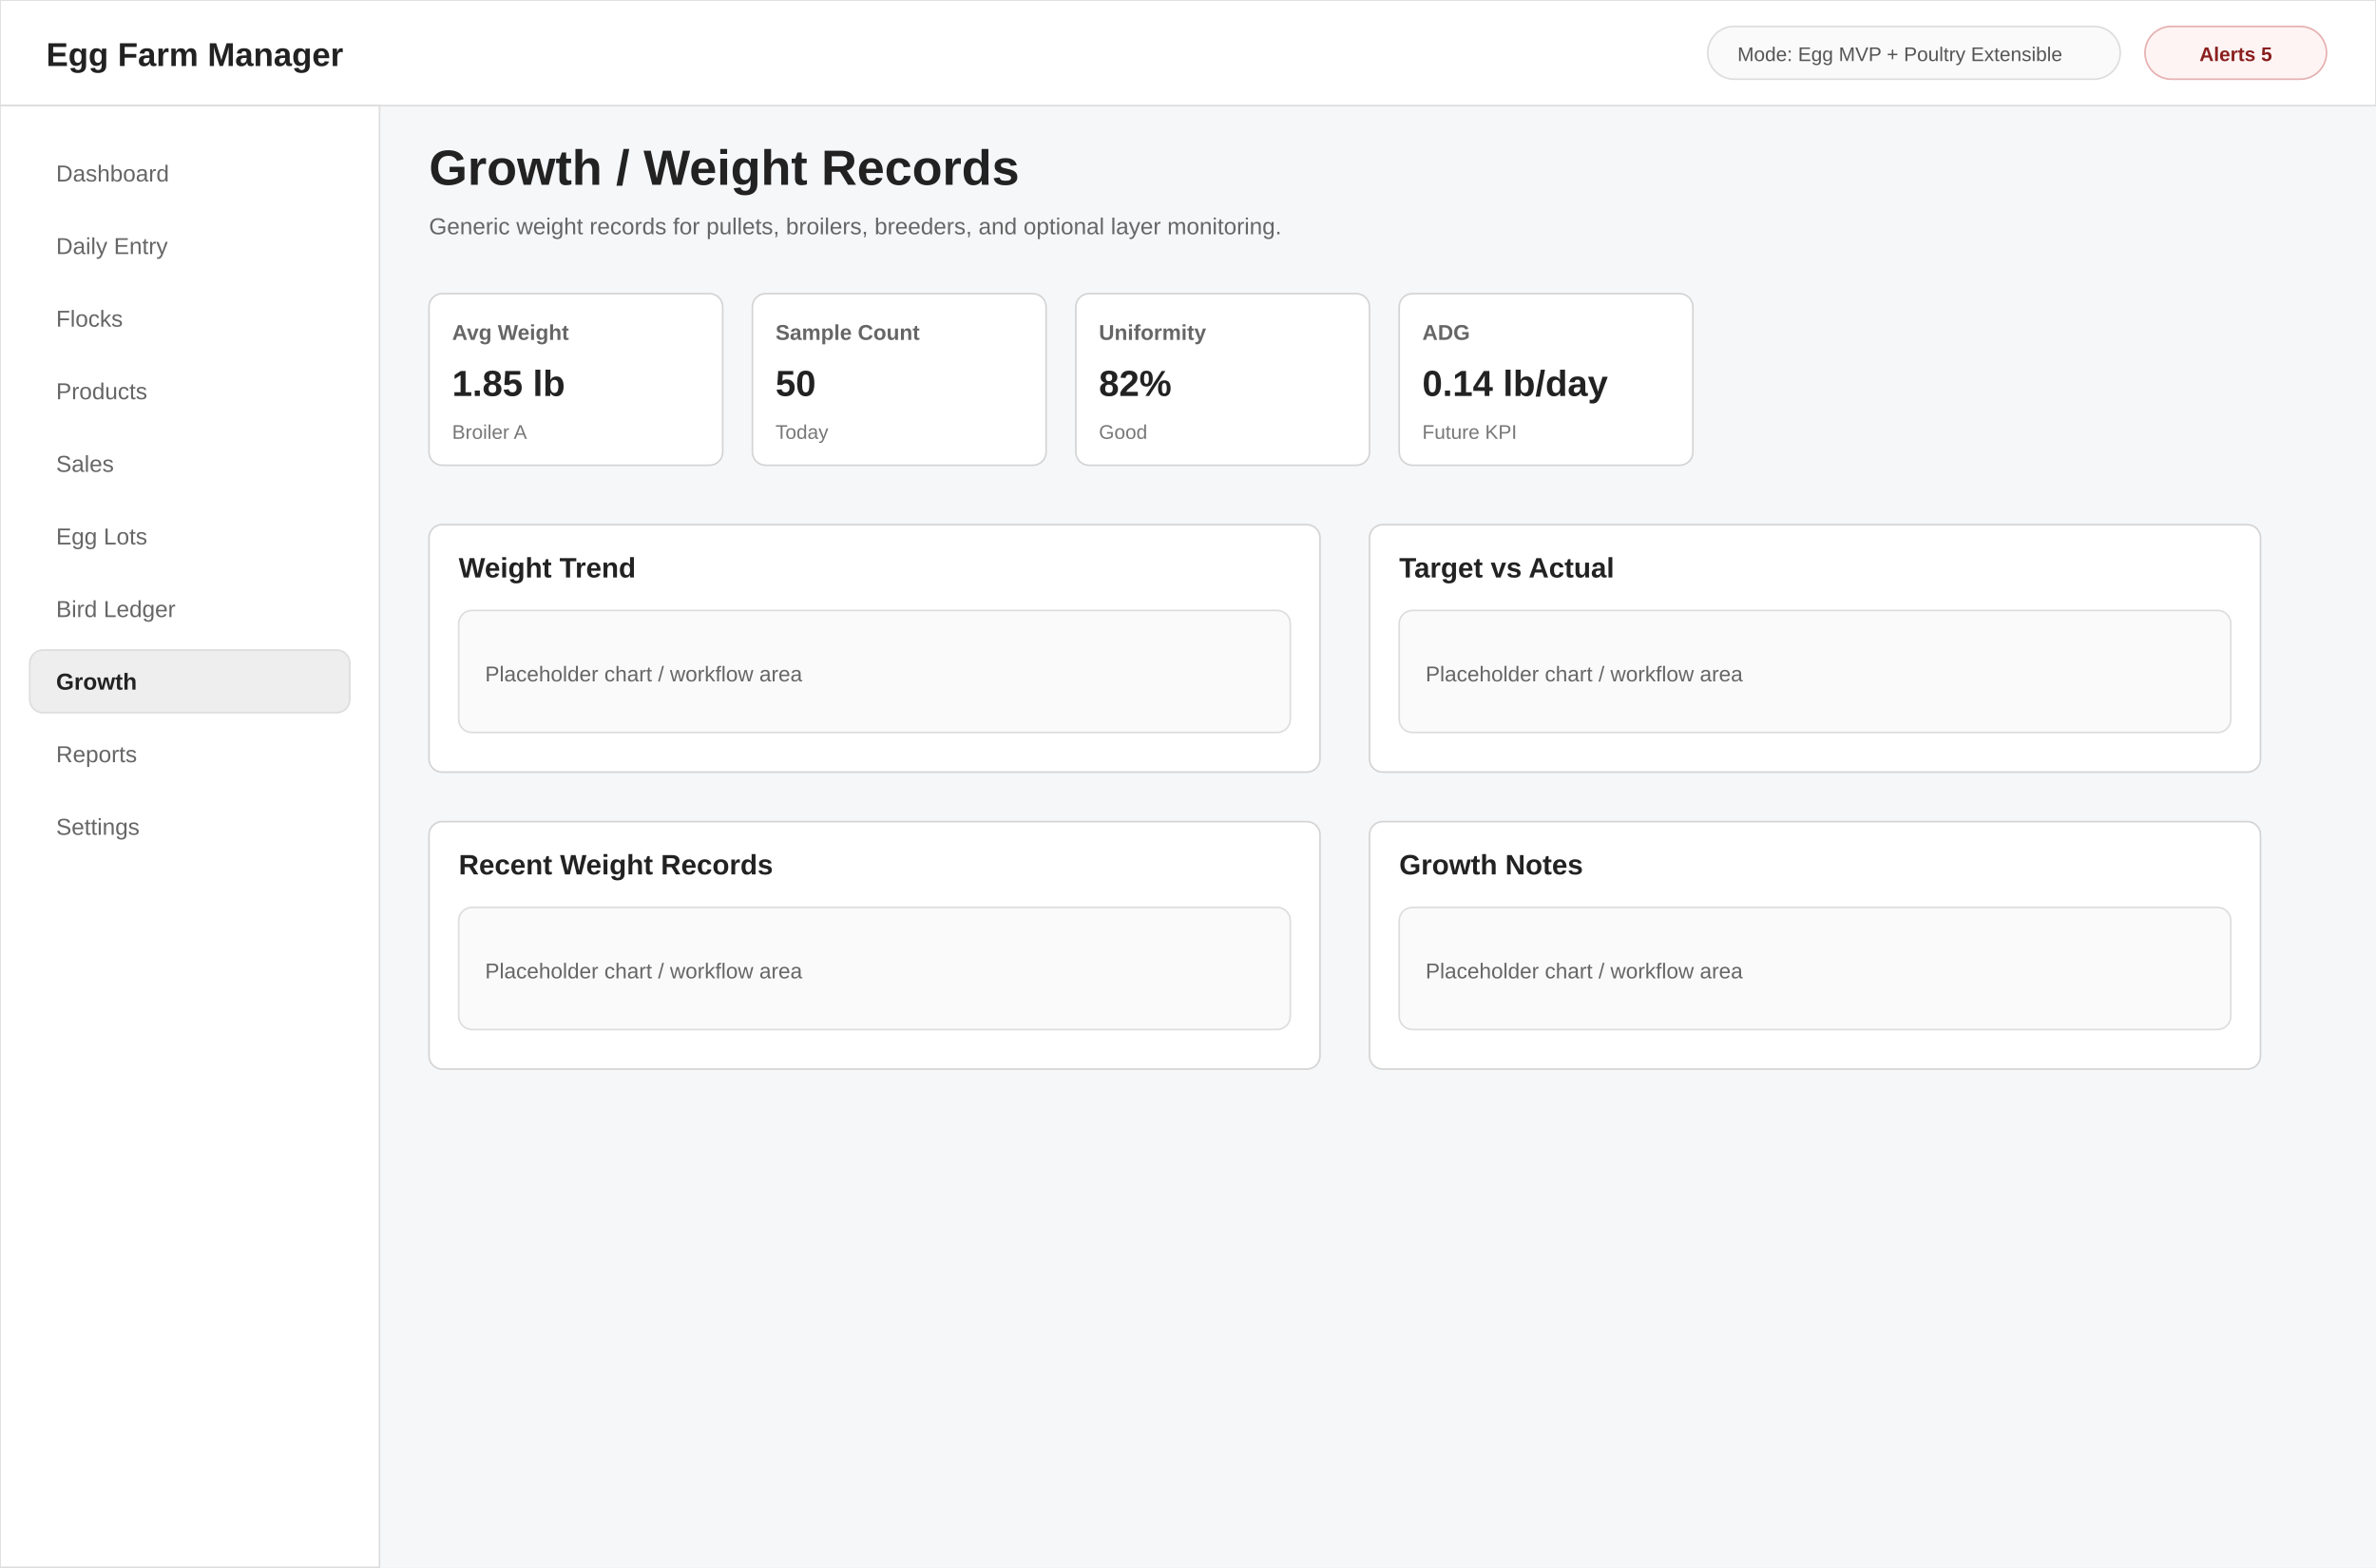
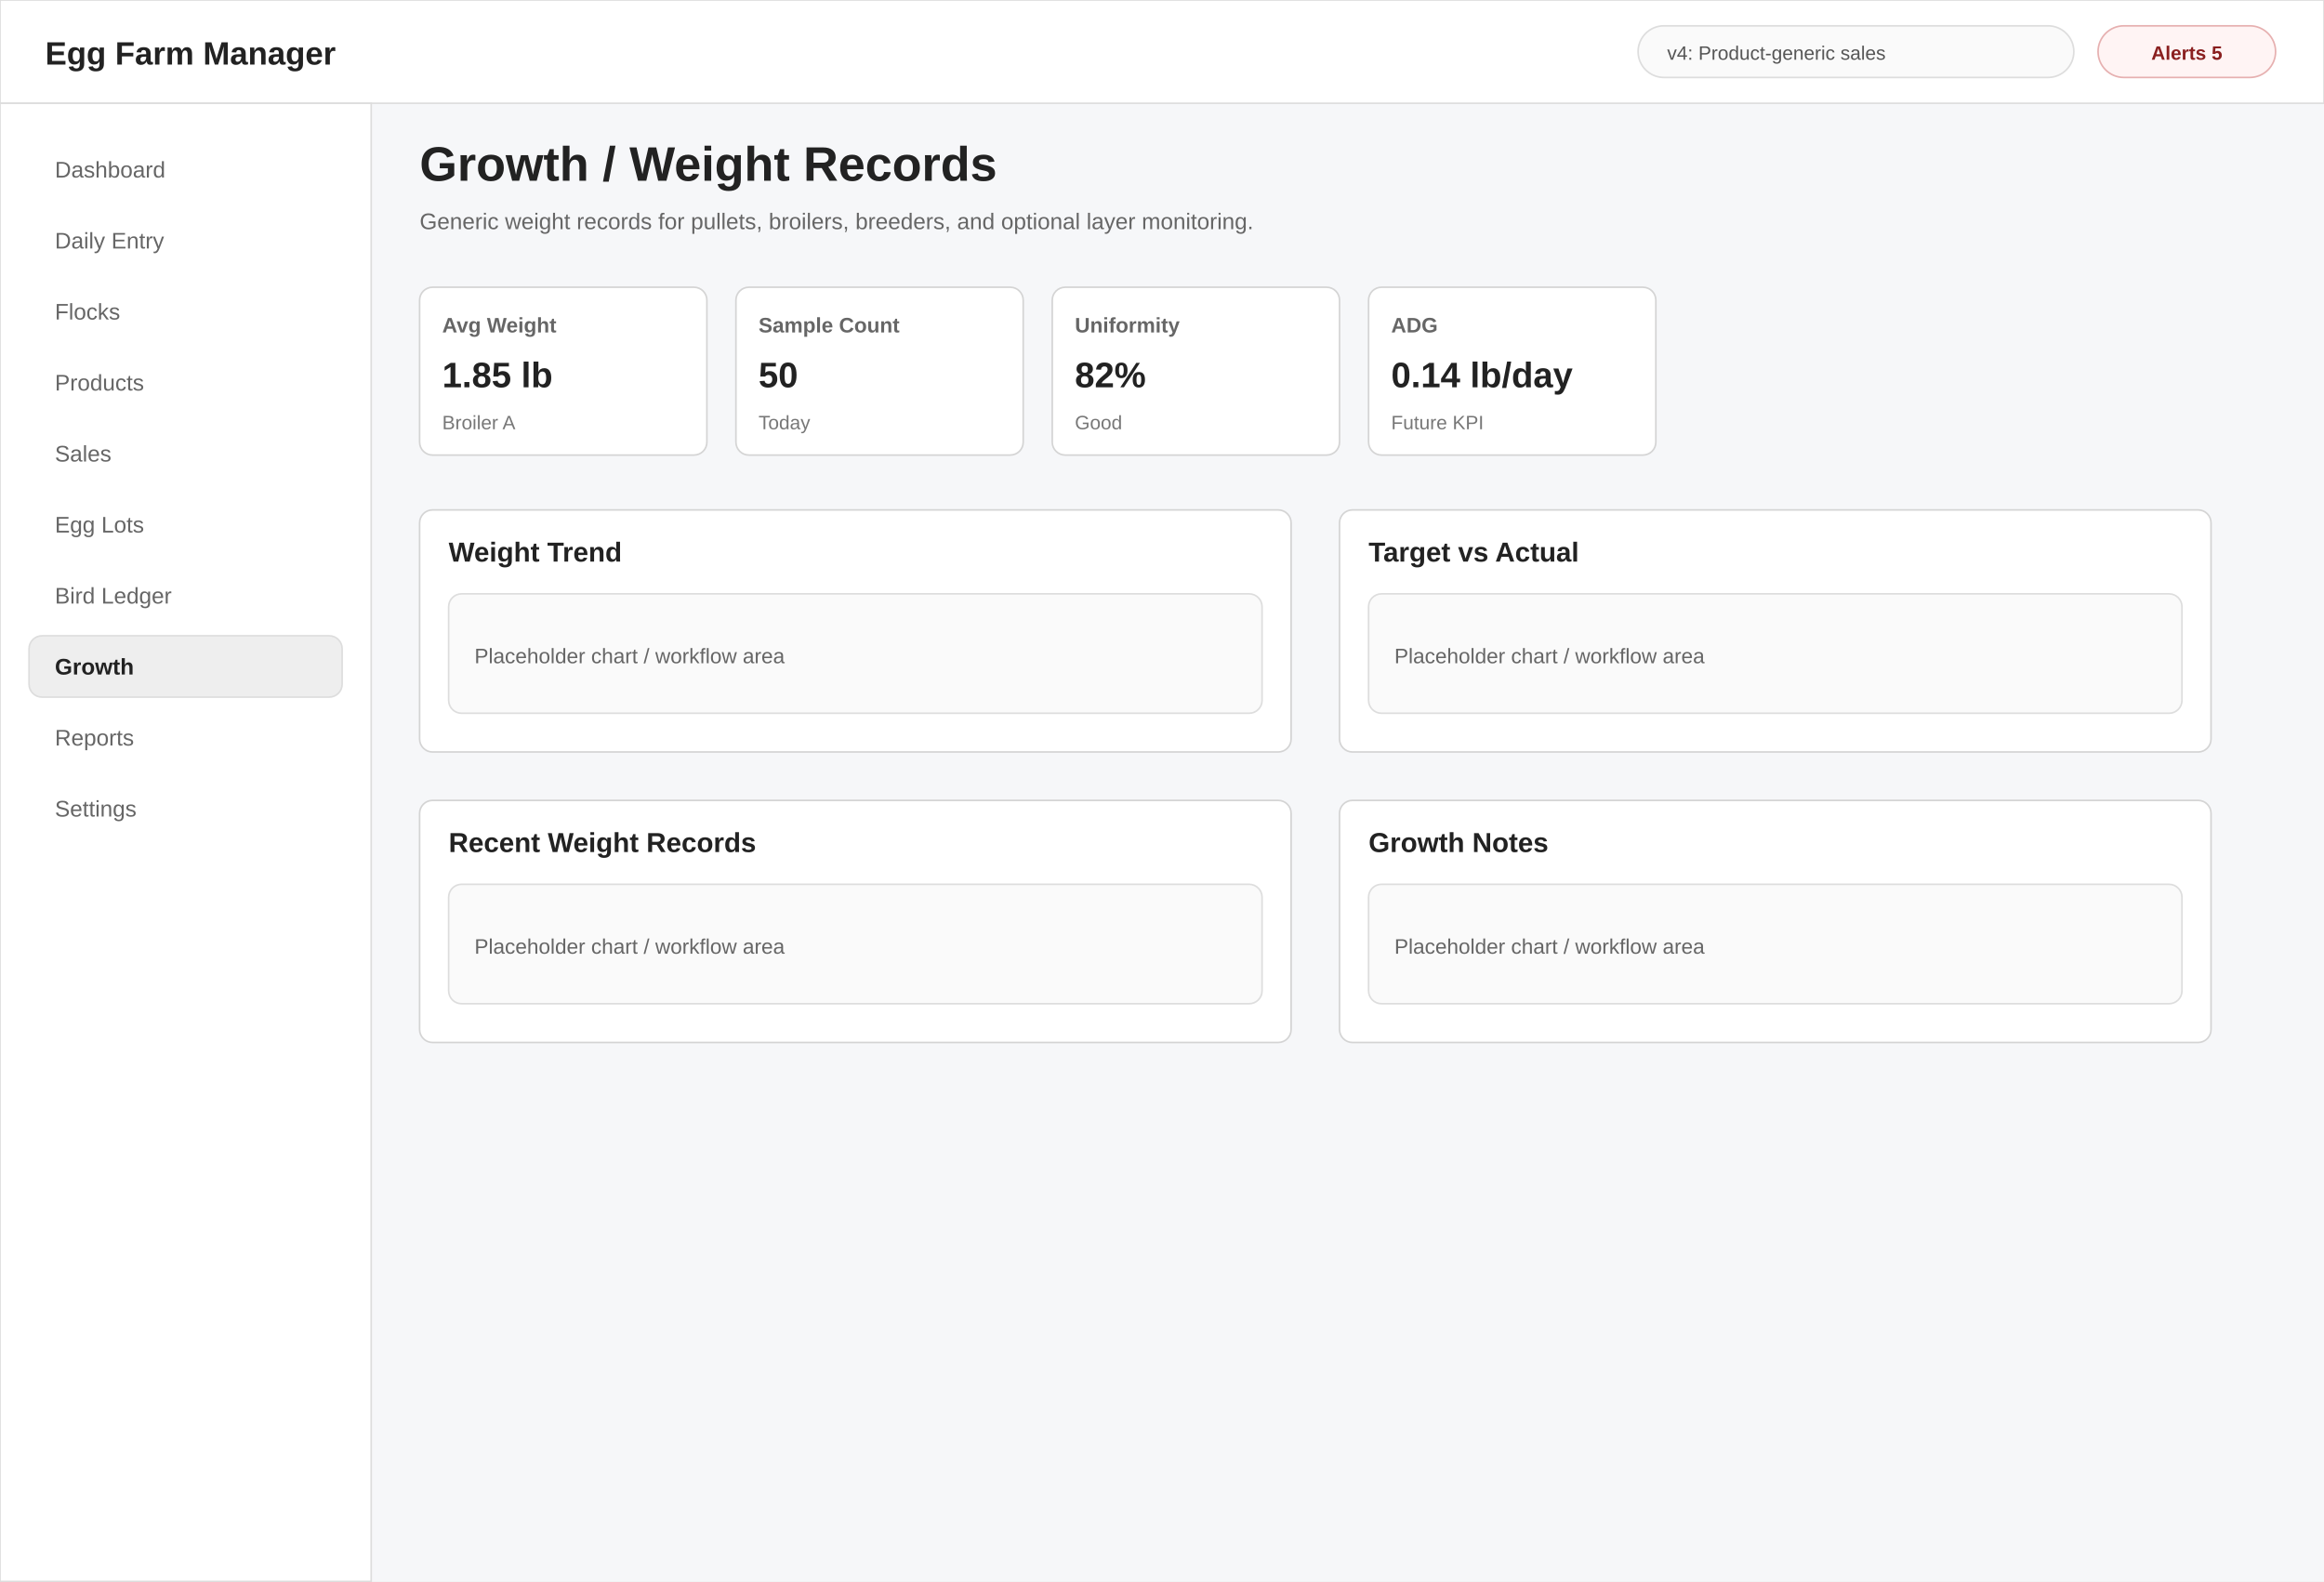
- <svg xmlns="http://www.w3.org/2000/svg" width="1440" height="950" viewBox="0 0 1440 950">
+ <svg xmlns="http://www.w3.org/2000/svg" width="1440" height="980" viewBox="0 0 1440 980">
  <rect width="100%" height="100%" fill="#f6f7f9" />
  <rect x="0" y="0" width="1440" height="64" rx="0" fill="#fff" stroke="#ddd" />
  <text x="28" y="40" font-family="Arial, sans-serif" font-size="20" font-weight="700" fill="#222" text-anchor="start">Egg Farm Manager</text>
-   <rect x="1035" y="16" width="250" height="32" rx="16" fill="#fafafa" stroke="#ddd" />
-   <text x="1053" y="37" font-family="Arial, sans-serif" font-size="12" font-weight="400" fill="#555" text-anchor="start">Mode: Egg MVP + Poultry Extensible</text>
+   <rect x="1015" y="16" width="270" height="32" rx="16" fill="#fafafa" stroke="#ddd" />
+   <text x="1033" y="37" font-family="Arial, sans-serif" font-size="12" font-weight="400" fill="#555" text-anchor="start">v4: Product-generic sales</text>
  <rect x="1300" y="16" width="110" height="32" rx="16" fill="#fff4f4" stroke="#e6b0b0" />
  <text x="1355" y="37" font-family="Arial, sans-serif" font-size="12" font-weight="700" fill="#8a1f1f" text-anchor="middle">Alerts 5</text>
-   <rect x="0" y="64" width="230" height="886" rx="0" fill="#fff" stroke="#ddd" />
+   <rect x="0" y="64" width="230" height="916" rx="0" fill="#fff" stroke="#ddd" />
  <text x="34" y="110" font-family="Arial, sans-serif" font-size="14" font-weight="400" fill="#666" text-anchor="start">Dashboard</text>
  <text x="34" y="154" font-family="Arial, sans-serif" font-size="14" font-weight="400" fill="#666" text-anchor="start">Daily Entry</text>
  <text x="34" y="198" font-family="Arial, sans-serif" font-size="14" font-weight="400" fill="#666" text-anchor="start">Flocks</text>
  <text x="34" y="242" font-family="Arial, sans-serif" font-size="14" font-weight="400" fill="#666" text-anchor="start">Products</text>
  <text x="34" y="286" font-family="Arial, sans-serif" font-size="14" font-weight="400" fill="#666" text-anchor="start">Sales</text>
  <text x="34" y="330" font-family="Arial, sans-serif" font-size="14" font-weight="400" fill="#666" text-anchor="start">Egg Lots</text>
  <text x="34" y="374" font-family="Arial, sans-serif" font-size="14" font-weight="400" fill="#666" text-anchor="start">Bird Ledger</text>
  <rect x="18" y="394" width="194" height="38" rx="8" fill="#eeeeee" stroke="#ddd" />
  <text x="34" y="418" font-family="Arial, sans-serif" font-size="14" font-weight="600" fill="#222" text-anchor="start">Growth</text>
  <text x="34" y="462" font-family="Arial, sans-serif" font-size="14" font-weight="400" fill="#666" text-anchor="start">Reports</text>
  <text x="34" y="506" font-family="Arial, sans-serif" font-size="14" font-weight="400" fill="#666" text-anchor="start">Settings</text>
  <text x="260" y="112" font-family="Arial, sans-serif" font-size="30" font-weight="700" fill="#222" text-anchor="start">Growth / Weight Records</text>
  <text x="260" y="142" font-family="Arial, sans-serif" font-size="14" font-weight="400" fill="#666" text-anchor="start">Generic weight records for pullets, broilers, breeders, and optional layer monitoring.</text>
  <rect x="260" y="178" width="178" height="104" rx="8" fill="#fff" stroke="#d4d4d4" />
  <text x="274" y="206" font-family="Arial, sans-serif" font-size="13" font-weight="700" fill="#666" text-anchor="start">Avg Weight</text>
  <text x="274" y="240" font-family="Arial, sans-serif" font-size="22" font-weight="700" fill="#222" text-anchor="start">1.85 lb</text>
  <text x="274" y="266" font-family="Arial, sans-serif" font-size="12" font-weight="400" fill="#777" text-anchor="start">Broiler A</text>
  <rect x="456" y="178" width="178" height="104" rx="8" fill="#fff" stroke="#d4d4d4" />
  <text x="470" y="206" font-family="Arial, sans-serif" font-size="13" font-weight="700" fill="#666" text-anchor="start">Sample Count</text>
  <text x="470" y="240" font-family="Arial, sans-serif" font-size="22" font-weight="700" fill="#222" text-anchor="start">50</text>
  <text x="470" y="266" font-family="Arial, sans-serif" font-size="12" font-weight="400" fill="#777" text-anchor="start">Today</text>
  <rect x="652" y="178" width="178" height="104" rx="8" fill="#fff" stroke="#d4d4d4" />
  <text x="666" y="206" font-family="Arial, sans-serif" font-size="13" font-weight="700" fill="#666" text-anchor="start">Uniformity</text>
  <text x="666" y="240" font-family="Arial, sans-serif" font-size="22" font-weight="700" fill="#222" text-anchor="start">82%</text>
  <text x="666" y="266" font-family="Arial, sans-serif" font-size="12" font-weight="400" fill="#777" text-anchor="start">Good</text>
  <rect x="848" y="178" width="178" height="104" rx="8" fill="#fff" stroke="#d4d4d4" />
  <text x="862" y="206" font-family="Arial, sans-serif" font-size="13" font-weight="700" fill="#666" text-anchor="start">ADG</text>
  <text x="862" y="240" font-family="Arial, sans-serif" font-size="22" font-weight="700" fill="#222" text-anchor="start">0.14 lb/day</text>
  <text x="862" y="266" font-family="Arial, sans-serif" font-size="12" font-weight="400" fill="#777" text-anchor="start">Future KPI</text>
-   <rect x="260" y="318" width="540" height="150" rx="8" fill="#fff" stroke="#d4d4d4" />
-   <text x="278" y="350" font-family="Arial, sans-serif" font-size="17" font-weight="700" fill="#222" text-anchor="start">Weight Trend</text>
-   <rect x="278" y="370" width="504" height="74" rx="8" fill="#fafafa" stroke="#ddd" />
-   <text x="294" y="413" font-family="Arial, sans-serif" font-size="13" font-weight="400" fill="#666" text-anchor="start">Placeholder chart / workflow area</text>
-   <rect x="830" y="318" width="540" height="150" rx="8" fill="#fff" stroke="#d4d4d4" />
-   <text x="848" y="350" font-family="Arial, sans-serif" font-size="17" font-weight="700" fill="#222" text-anchor="start">Target vs Actual</text>
-   <rect x="848" y="370" width="504" height="74" rx="8" fill="#fafafa" stroke="#ddd" />
-   <text x="864" y="413" font-family="Arial, sans-serif" font-size="13" font-weight="400" fill="#666" text-anchor="start">Placeholder chart / workflow area</text>
-   <rect x="260" y="498" width="540" height="150" rx="8" fill="#fff" stroke="#d4d4d4" />
-   <text x="278" y="530" font-family="Arial, sans-serif" font-size="17" font-weight="700" fill="#222" text-anchor="start">Recent Weight Records</text>
-   <rect x="278" y="550" width="504" height="74" rx="8" fill="#fafafa" stroke="#ddd" />
-   <text x="294" y="593" font-family="Arial, sans-serif" font-size="13" font-weight="400" fill="#666" text-anchor="start">Placeholder chart / workflow area</text>
-   <rect x="830" y="498" width="540" height="150" rx="8" fill="#fff" stroke="#d4d4d4" />
-   <text x="848" y="530" font-family="Arial, sans-serif" font-size="17" font-weight="700" fill="#222" text-anchor="start">Growth Notes</text>
-   <rect x="848" y="550" width="504" height="74" rx="8" fill="#fafafa" stroke="#ddd" />
-   <text x="864" y="593" font-family="Arial, sans-serif" font-size="13" font-weight="400" fill="#666" text-anchor="start">Placeholder chart / workflow area</text>
+   <rect x="260" y="316" width="540" height="150" rx="8" fill="#fff" stroke="#d4d4d4" />
+   <text x="278" y="348" font-family="Arial, sans-serif" font-size="17" font-weight="700" fill="#222" text-anchor="start">Weight Trend</text>
+   <rect x="278" y="368" width="504" height="74" rx="8" fill="#fafafa" stroke="#ddd" />
+   <text x="294" y="411" font-family="Arial, sans-serif" font-size="13" font-weight="400" fill="#666" text-anchor="start">Placeholder chart / workflow area</text>
+   <rect x="830" y="316" width="540" height="150" rx="8" fill="#fff" stroke="#d4d4d4" />
+   <text x="848" y="348" font-family="Arial, sans-serif" font-size="17" font-weight="700" fill="#222" text-anchor="start">Target vs Actual</text>
+   <rect x="848" y="368" width="504" height="74" rx="8" fill="#fafafa" stroke="#ddd" />
+   <text x="864" y="411" font-family="Arial, sans-serif" font-size="13" font-weight="400" fill="#666" text-anchor="start">Placeholder chart / workflow area</text>
+   <rect x="260" y="496" width="540" height="150" rx="8" fill="#fff" stroke="#d4d4d4" />
+   <text x="278" y="528" font-family="Arial, sans-serif" font-size="17" font-weight="700" fill="#222" text-anchor="start">Recent Weight Records</text>
+   <rect x="278" y="548" width="504" height="74" rx="8" fill="#fafafa" stroke="#ddd" />
+   <text x="294" y="591" font-family="Arial, sans-serif" font-size="13" font-weight="400" fill="#666" text-anchor="start">Placeholder chart / workflow area</text>
+   <rect x="830" y="496" width="540" height="150" rx="8" fill="#fff" stroke="#d4d4d4" />
+   <text x="848" y="528" font-family="Arial, sans-serif" font-size="17" font-weight="700" fill="#222" text-anchor="start">Growth Notes</text>
+   <rect x="848" y="548" width="504" height="74" rx="8" fill="#fafafa" stroke="#ddd" />
+   <text x="864" y="591" font-family="Arial, sans-serif" font-size="13" font-weight="400" fill="#666" text-anchor="start">Placeholder chart / workflow area</text>
</svg>
